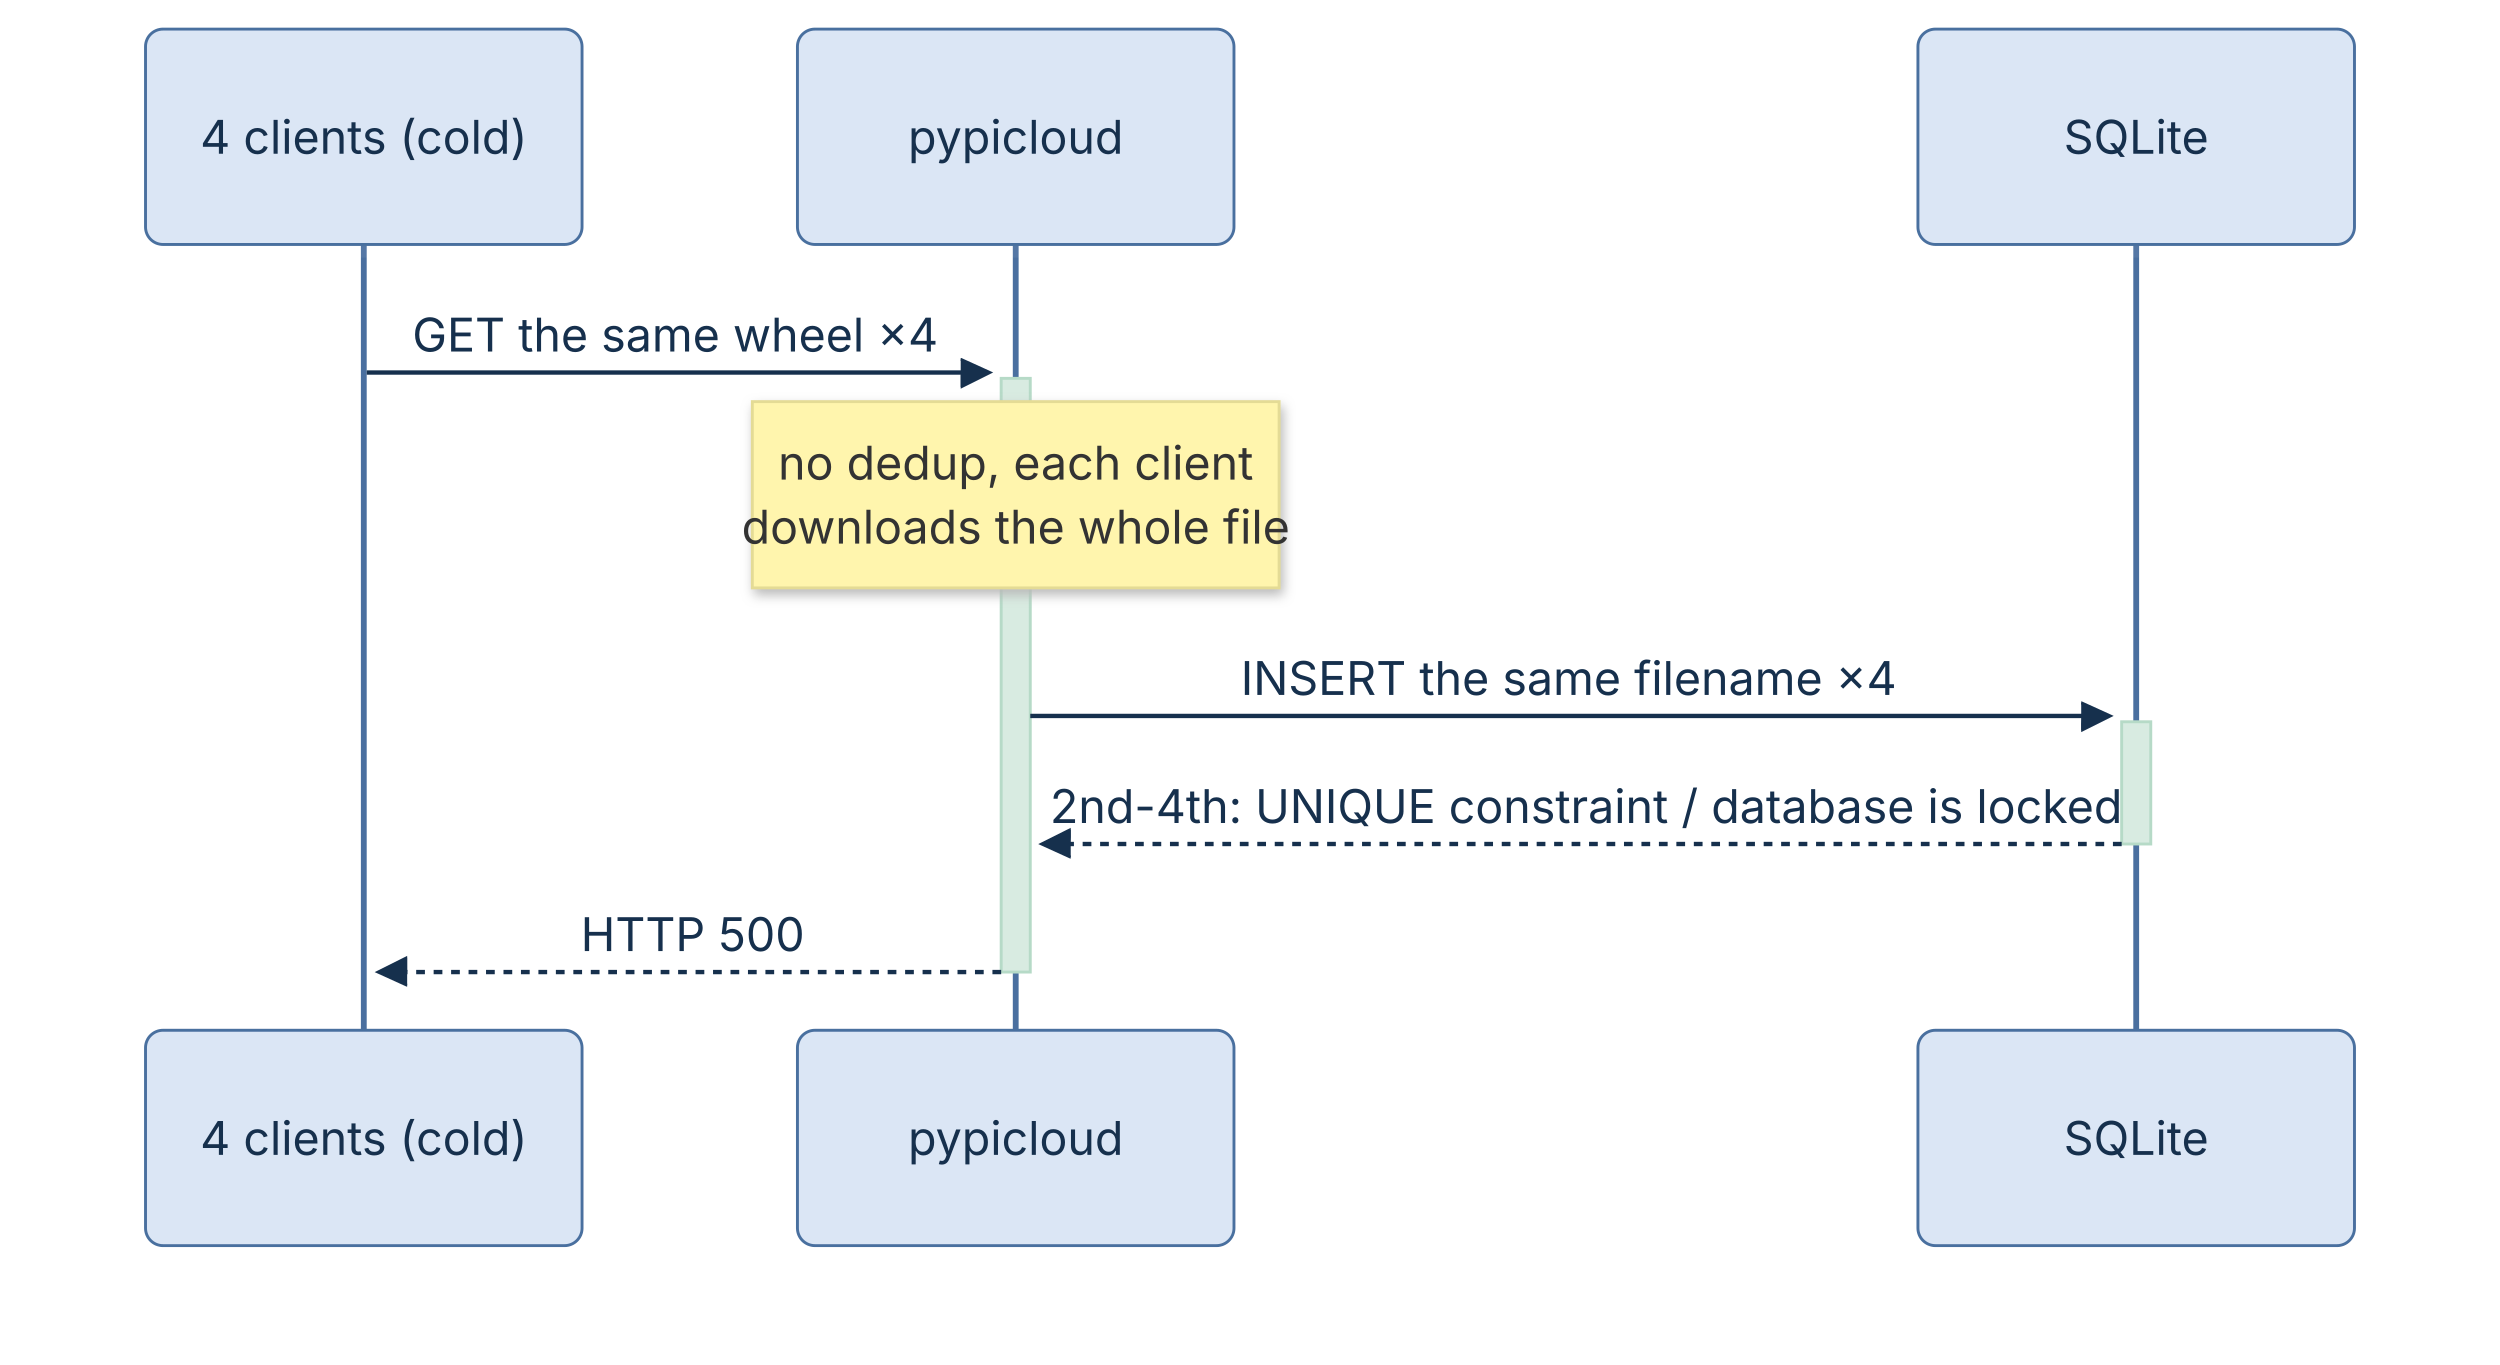
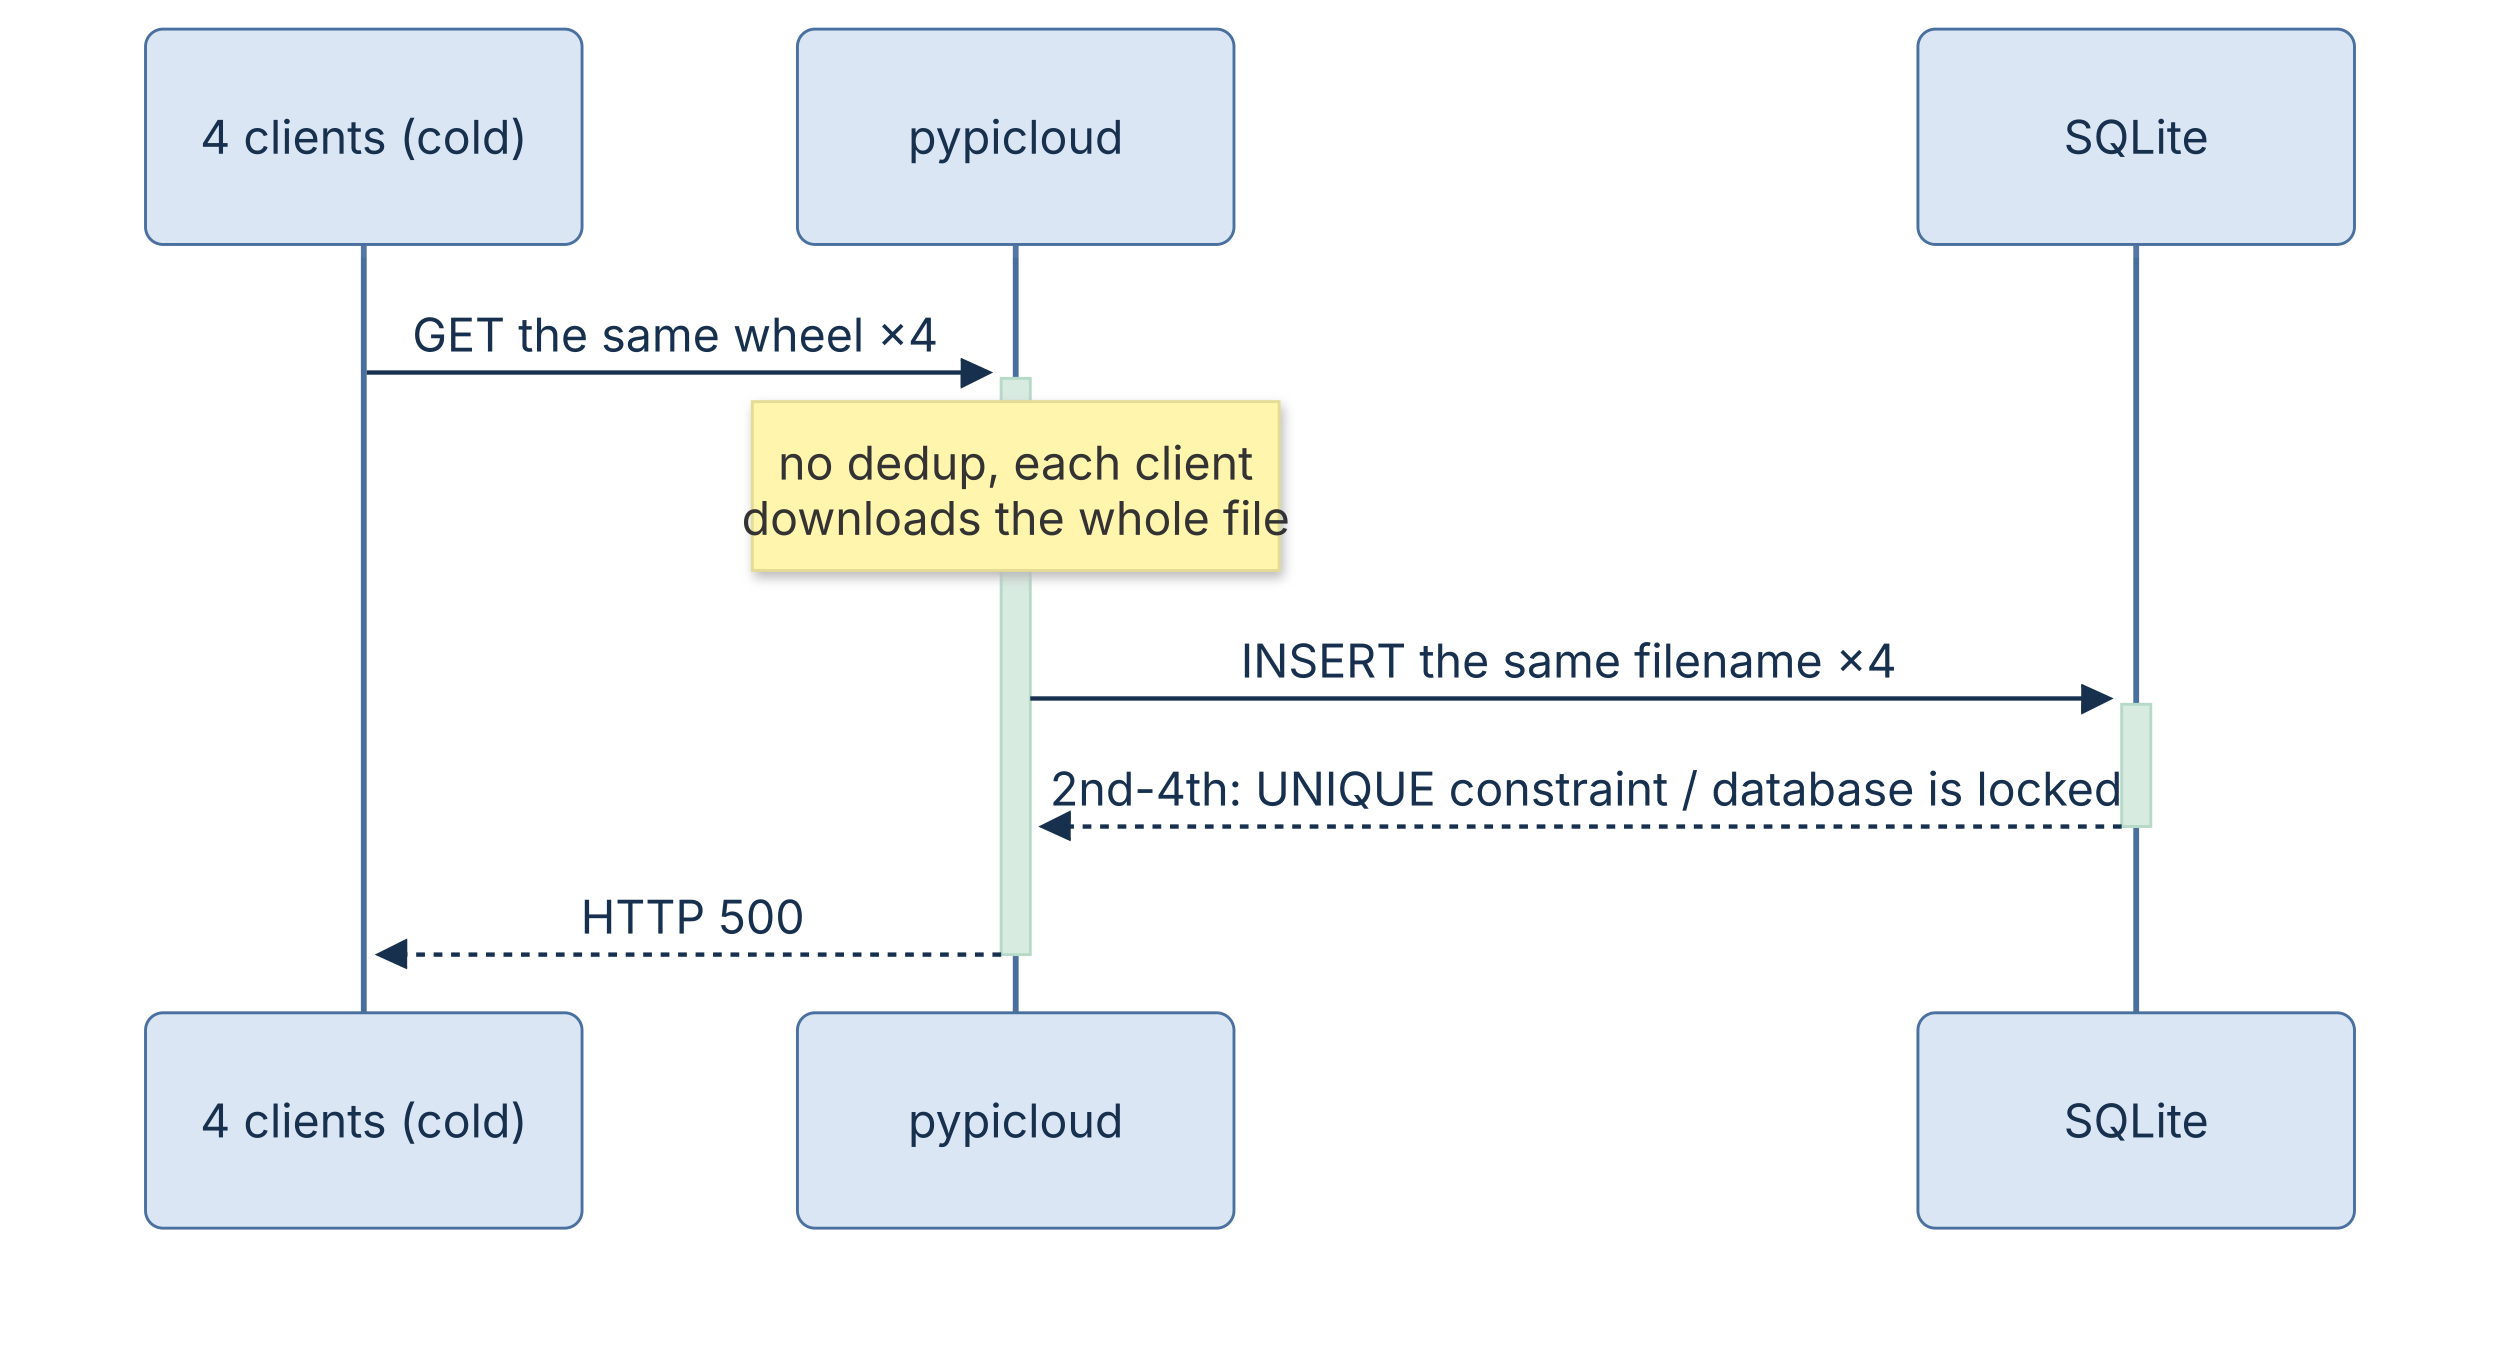
- <svg xmlns="http://www.w3.org/2000/svg" id="peryx-pypicloud-concurrency-light" width="100%" style="max-width: 859px; background-color: transparent;" viewBox="-50 -10 859 469" role="graphics-document document" aria-roledescription="sequence">
+ <svg xmlns="http://www.w3.org/2000/svg" id="peryx-pypicloud-concurrency-light" width="100%" style="max-width: 859px; background-color: transparent;" viewBox="-50 -10 859 463" role="graphics-document document" aria-roledescription="sequence">
  <g>
-     <rect x="609" y="344" fill="#eaeaea" stroke="#666" width="150" height="74" name="S" rx="6" ry="6" class="actor actor-bottom" data-look="neo" filter="url(#peryx-pypicloud-concurrency-light-drop-shadow)" />
-     <text x="684" y="381" dominant-baseline="central" alignment-baseline="central" class="actor actor-box" style="text-anchor: middle; font-size: 16px; font-weight: 400;">
+     <rect x="609" y="338" fill="#eaeaea" stroke="#666" width="150" height="74" name="S" rx="6" ry="6" class="actor actor-bottom" data-look="neo" filter="url(#peryx-pypicloud-concurrency-light-drop-shadow)" />
+     <text x="684" y="375" dominant-baseline="central" alignment-baseline="central" class="actor actor-box" style="text-anchor: middle; font-size: 16px; font-weight: 400;">
      <tspan x="684" dy="0">SQLite</tspan>
    </text>
  </g>
  <g>
-     <rect x="224" y="344" fill="#eaeaea" stroke="#666" width="150" height="74" name="P" rx="6" ry="6" class="actor actor-bottom" data-look="neo" filter="url(#peryx-pypicloud-concurrency-light-drop-shadow)" />
-     <text x="299" y="381" dominant-baseline="central" alignment-baseline="central" class="actor actor-box" style="text-anchor: middle; font-size: 16px; font-weight: 400;">
+     <rect x="224" y="338" fill="#eaeaea" stroke="#666" width="150" height="74" name="P" rx="6" ry="6" class="actor actor-bottom" data-look="neo" filter="url(#peryx-pypicloud-concurrency-light-drop-shadow)" />
+     <text x="299" y="375" dominant-baseline="central" alignment-baseline="central" class="actor actor-box" style="text-anchor: middle; font-size: 16px; font-weight: 400;">
      <tspan x="299" dy="0">pypicloud</tspan>
    </text>
  </g>
  <g>
-     <rect x="0" y="344" fill="#eaeaea" stroke="#666" width="150" height="74" name="C" rx="6" ry="6" class="actor actor-bottom" data-look="neo" filter="url(#peryx-pypicloud-concurrency-light-drop-shadow)" />
-     <text x="75" y="381" dominant-baseline="central" alignment-baseline="central" class="actor actor-box" style="text-anchor: middle; font-size: 16px; font-weight: 400;">
+     <rect x="0" y="338" fill="#eaeaea" stroke="#666" width="150" height="74" name="C" rx="6" ry="6" class="actor actor-bottom" data-look="neo" filter="url(#peryx-pypicloud-concurrency-light-drop-shadow)" />
+     <text x="75" y="375" dominant-baseline="central" alignment-baseline="central" class="actor actor-box" style="text-anchor: middle; font-size: 16px; font-weight: 400;">
      <tspan x="75" dy="0">4 clients (cold)</tspan>
    </text>
  </g>
  <g>
-     <line id="actor2" x1="684" y1="74" x2="684" y2="344" class="actor-line 200" stroke-width="0.5px" stroke="#999" name="S" data-et="life-line" data-id="S" />
+     <line id="actor2" x1="684" y1="74" x2="684" y2="338" class="actor-line 200" stroke-width="0.5px" stroke="#999" name="S" data-et="life-line" data-id="S" />
    <g id="root-2" data-look="neo" data-et="participant" data-type="participant" data-id="S">
      <rect x="609" y="0" fill="#eaeaea" stroke="#666" width="150" height="74" name="S" rx="6" ry="6" class="actor actor-top" data-look="neo" filter="url(#peryx-pypicloud-concurrency-light-drop-shadow)" />
      <text x="684" y="37" dominant-baseline="central" alignment-baseline="central" class="actor actor-box" style="text-anchor: middle; font-size: 16px; font-weight: 400;">
        <tspan x="684" dy="0">SQLite</tspan>
      </text>
    </g>
  </g>
  <g>
-     <line id="actor1" x1="299" y1="74" x2="299" y2="344" class="actor-line 200" stroke-width="0.5px" stroke="#999" name="P" data-et="life-line" data-id="P" />
+     <line id="actor1" x1="299" y1="74" x2="299" y2="338" class="actor-line 200" stroke-width="0.5px" stroke="#999" name="P" data-et="life-line" data-id="P" />
    <g id="root-1" data-look="neo" data-et="participant" data-type="participant" data-id="P">
      <rect x="224" y="0" fill="#eaeaea" stroke="#666" width="150" height="74" name="P" rx="6" ry="6" class="actor actor-top" data-look="neo" filter="url(#peryx-pypicloud-concurrency-light-drop-shadow)" />
      <text x="299" y="37" dominant-baseline="central" alignment-baseline="central" class="actor actor-box" style="text-anchor: middle; font-size: 16px; font-weight: 400;">
        <tspan x="299" dy="0">pypicloud</tspan>
      </text>
    </g>
  </g>
  <g>
-     <line id="actor0" x1="75" y1="74" x2="75" y2="344" class="actor-line 200" stroke-width="0.5px" stroke="#999" name="C" data-et="life-line" data-id="C" />
+     <line id="actor0" x1="75" y1="74" x2="75" y2="338" class="actor-line 200" stroke-width="0.5px" stroke="#999" name="C" data-et="life-line" data-id="C" />
    <g id="root-0" data-look="neo" data-et="participant" data-type="participant" data-id="C">
      <rect x="0" y="0" fill="#eaeaea" stroke="#666" width="150" height="74" name="C" rx="6" ry="6" class="actor actor-top" data-look="neo" filter="url(#peryx-pypicloud-concurrency-light-drop-shadow)" />
      <text x="75" y="37" dominant-baseline="central" alignment-baseline="central" class="actor actor-box" style="text-anchor: middle; font-size: 16px; font-weight: 400;">
        <tspan x="75" dy="0">4 clients (cold)</tspan>
      </text>
    </g>
  </g>
  <style>#peryx-pypicloud-concurrency-light{font-family:system-ui,-apple-system,sans-serif;font-size:16px;fill:#16304d;}@keyframes edge-animation-frame{from{stroke-dashoffset:0;}}@keyframes dash{to{stroke-dashoffset:0;}}#peryx-pypicloud-concurrency-light .edge-animation-slow{stroke-dasharray:9,5!important;stroke-dashoffset:900;animation:dash 50s linear infinite;stroke-linecap:round;}#peryx-pypicloud-concurrency-light .edge-animation-fast{stroke-dasharray:9,5!important;stroke-dashoffset:900;animation:dash 20s linear infinite;stroke-linecap:round;}#peryx-pypicloud-concurrency-light .error-icon{fill:#f6e2d0;}#peryx-pypicloud-concurrency-light .error-text{fill:#5a3212;stroke:#5a3212;}#peryx-pypicloud-concurrency-light .edge-thickness-normal{stroke-width:1px;}#peryx-pypicloud-concurrency-light .edge-thickness-thick{stroke-width:3.5px;}#peryx-pypicloud-concurrency-light .edge-pattern-solid{stroke-dasharray:0;}#peryx-pypicloud-concurrency-light .edge-thickness-invisible{stroke-width:0;fill:none;}#peryx-pypicloud-concurrency-light .edge-pattern-dashed{stroke-dasharray:3;}#peryx-pypicloud-concurrency-light .edge-pattern-dotted{stroke-dasharray:2;}#peryx-pypicloud-concurrency-light .marker{fill:#6b6f76;stroke:#6b6f76;}#peryx-pypicloud-concurrency-light .marker.cross{stroke:#6b6f76;}#peryx-pypicloud-concurrency-light svg{font-family:system-ui,-apple-system,sans-serif;font-size:16px;}#peryx-pypicloud-concurrency-light p{margin:0;}#peryx-pypicloud-concurrency-light .actor{stroke:#4a6f9f;fill:#dbe6f5;stroke-width:1;}#peryx-pypicloud-concurrency-light rect.actor.outer-path[data-look="neo"]{filter:drop-shadow( 1px 2px 2px rgba(185,185,185,1));}#peryx-pypicloud-concurrency-light rect.note[data-look="neo"]{stroke:hsl(52.683, 60%, 73.922%);fill:#fff5ad;filter:drop-shadow( 1px 2px 2px rgba(185,185,185,1));}#peryx-pypicloud-concurrency-light text.actor&gt;tspan{fill:#16304d;stroke:none;}#peryx-pypicloud-concurrency-light .actor-line{stroke:#4a6f9f;}#peryx-pypicloud-concurrency-light .innerArc{stroke-width:1.5;stroke-dasharray:none;}#peryx-pypicloud-concurrency-light .messageLine0{stroke-width:1.5;stroke-dasharray:none;stroke:#16304d;}#peryx-pypicloud-concurrency-light .messageLine1{stroke-width:1.5;stroke-dasharray:2,2;stroke:#16304d;}#peryx-pypicloud-concurrency-light [id$="-arrowhead"] path{fill:#16304d;stroke:#16304d;}#peryx-pypicloud-concurrency-light .sequenceNumber{fill:#949089;}#peryx-pypicloud-concurrency-light [id$="-sequencenumber"]{fill:#16304d;}#peryx-pypicloud-concurrency-light [id$="-crosshead"] path{fill:#16304d;stroke:#16304d;}#peryx-pypicloud-concurrency-light .messageText{fill:#16304d;stroke:none;}#peryx-pypicloud-concurrency-light .labelBox{stroke:#4a6f9f;fill:#dbe6f5;filter:drop-shadow( 1px 2px 2px rgba(185,185,185,1));}#peryx-pypicloud-concurrency-light .labelText,#peryx-pypicloud-concurrency-light .labelText&gt;tspan{fill:#16304d;stroke:none;}#peryx-pypicloud-concurrency-light .loopText,#peryx-pypicloud-concurrency-light .loopText&gt;tspan{fill:#16304d;stroke:none;}#peryx-pypicloud-concurrency-light .sectionTitle,#peryx-pypicloud-concurrency-light .sectionTitle&gt;tspan{fill:#16304d;stroke:none;}#peryx-pypicloud-concurrency-light .loopLine{stroke-width:2px;stroke-dasharray:2,2;stroke:#4a6f9f;fill:#4a6f9f;}#peryx-pypicloud-concurrency-light .note{stroke:hsl(52.683, 60%, 73.922%);fill:#fff5ad;}#peryx-pypicloud-concurrency-light .noteText,#peryx-pypicloud-concurrency-light .noteText&gt;tspan{fill:#333;stroke:none;}#peryx-pypicloud-concurrency-light .activation0{fill:#d8ebe1;stroke:hsl(148.421, 32.203%, 78.431%);}#peryx-pypicloud-concurrency-light .activation1{fill:#d8ebe1;stroke:hsl(148.421, 32.203%, 78.431%);}#peryx-pypicloud-concurrency-light .activation2{fill:#d8ebe1;stroke:hsl(148.421, 32.203%, 78.431%);}#peryx-pypicloud-concurrency-light .actorPopupMenu{position:absolute;}#peryx-pypicloud-concurrency-light .actorPopupMenuPanel{position:absolute;fill:#dbe6f5;box-shadow:0px 8px 16px 0px rgba(0,0,0,0.2);filter:drop-shadow(3px 5px 2px rgb(0 0 0 / 0.4));}#peryx-pypicloud-concurrency-light .actor-man circle,#peryx-pypicloud-concurrency-light line{fill:#dbe6f5;stroke-width:2px;}#peryx-pypicloud-concurrency-light g rect.rect{filter:drop-shadow( 1px 2px 2px rgba(185,185,185,1));stroke:#4a6f9f;}#peryx-pypicloud-concurrency-light .node .neo-node{stroke:#4a6f9f;}#peryx-pypicloud-concurrency-light [data-look="neo"].node rect,#peryx-pypicloud-concurrency-light [data-look="neo"].cluster rect,#peryx-pypicloud-concurrency-light [data-look="neo"].node polygon{stroke:url(#peryx-pypicloud-concurrency-light-gradient);filter:drop-shadow( 1px 2px 2px rgba(185,185,185,1));}#peryx-pypicloud-concurrency-light [data-look="neo"].swimlane.cluster rect{filter:none;}#peryx-pypicloud-concurrency-light [data-look="neo"].node path{stroke:url(#peryx-pypicloud-concurrency-light-gradient);stroke-width:1px;}#peryx-pypicloud-concurrency-light [data-look="neo"].node .outer-path{filter:drop-shadow( 1px 2px 2px rgba(185,185,185,1));}#peryx-pypicloud-concurrency-light [data-look="neo"].node .neo-line path{stroke:#4a6f9f;filter:none;}#peryx-pypicloud-concurrency-light [data-look="neo"].node circle{stroke:url(#peryx-pypicloud-concurrency-light-gradient);filter:drop-shadow( 1px 2px 2px rgba(185,185,185,1));}#peryx-pypicloud-concurrency-light [data-look="neo"].node circle .state-start{fill:#000000;}#peryx-pypicloud-concurrency-light [data-look="neo"].icon-shape .icon{fill:url(#peryx-pypicloud-concurrency-light-gradient);filter:drop-shadow( 1px 2px 2px rgba(185,185,185,1));}#peryx-pypicloud-concurrency-light [data-look="neo"].icon-shape .icon-neo path{stroke:url(#peryx-pypicloud-concurrency-light-gradient);filter:drop-shadow( 1px 2px 2px rgba(185,185,185,1));}#peryx-pypicloud-concurrency-light .accent&gt;*{fill:rgb(219, 230, 245)!important;stroke:rgb(74, 111, 159)!important;color:rgb(22, 48, 77)!important;}#peryx-pypicloud-concurrency-light .good&gt;*{fill:rgb(216, 235, 225)!important;stroke:rgb(63, 132, 103)!important;color:rgb(20, 64, 47)!important;}#peryx-pypicloud-concurrency-light .warn&gt;*{fill:rgb(246, 226, 208)!important;stroke:rgb(176, 111, 54)!important;color:rgb(90, 50, 18)!important;}#peryx-pypicloud-concurrency-light :root{--mermaid-font-family:"trebuchet ms",verdana,arial,sans-serif;}</style>
  <g />
  <defs>
    <symbol id="peryx-pypicloud-concurrency-light-computer" width="24" height="24">
      <path transform="scale(.5)" d="M2 2v13h20v-13h-20zm18 11h-16v-9h16v9zm-10.228 6l.466-1h3.524l.467 1h-4.457zm14.228 3h-24l2-6h2.104l-1.33 4h18.45l-1.297-4h2.073l2 6zm-5-10h-14v-7h14v7z" />
    </symbol>
  </defs>
  <defs>
    <symbol id="peryx-pypicloud-concurrency-light-database" fill-rule="evenodd" clip-rule="evenodd">
      <path transform="scale(.5)" d="M12.258.001l.256.004.255.005.253.008.251.01.249.012.247.015.246.016.242.019.241.02.239.023.236.024.233.027.231.028.229.031.225.032.223.034.22.036.217.038.214.04.211.041.208.043.205.045.201.046.198.048.194.05.191.051.187.053.183.054.18.056.175.057.172.059.168.06.163.061.16.063.155.064.15.066.074.033.073.033.071.034.07.034.069.035.068.035.067.035.066.035.064.036.064.036.062.036.06.036.06.037.058.037.058.037.055.038.055.038.053.038.052.038.051.039.05.039.048.039.047.039.045.04.044.04.043.04.041.04.04.041.039.041.037.041.036.041.034.041.033.042.032.042.03.042.029.042.027.042.026.043.024.043.023.043.021.043.02.043.018.044.017.043.015.044.013.044.012.044.011.045.009.044.007.045.006.045.004.045.002.045.001.045v17l-.001.045-.002.045-.004.045-.006.045-.007.045-.009.044-.011.045-.012.044-.013.044-.015.044-.017.043-.018.044-.02.043-.021.043-.023.043-.024.043-.026.043-.027.042-.029.042-.03.042-.032.042-.033.042-.034.041-.036.041-.037.041-.039.041-.04.041-.041.04-.043.04-.044.04-.045.04-.047.039-.048.039-.05.039-.051.039-.052.038-.053.038-.055.038-.055.038-.058.037-.058.037-.06.037-.06.036-.062.036-.064.036-.064.036-.066.035-.067.035-.068.035-.069.035-.07.034-.071.034-.073.033-.074.033-.15.066-.155.064-.16.063-.163.061-.168.06-.172.059-.175.057-.18.056-.183.054-.187.053-.191.051-.194.05-.198.048-.201.046-.205.045-.208.043-.211.041-.214.04-.217.038-.22.036-.223.034-.225.032-.229.031-.231.028-.233.027-.236.024-.239.023-.241.02-.242.019-.246.016-.247.015-.249.012-.251.01-.253.008-.255.005-.256.004-.258.001-.258-.001-.256-.004-.255-.005-.253-.008-.251-.01-.249-.012-.247-.015-.245-.016-.243-.019-.241-.02-.238-.023-.236-.024-.234-.027-.231-.028-.228-.031-.226-.032-.223-.034-.22-.036-.217-.038-.214-.04-.211-.041-.208-.043-.204-.045-.201-.046-.198-.048-.195-.05-.19-.051-.187-.053-.184-.054-.179-.056-.176-.057-.172-.059-.167-.06-.164-.061-.159-.063-.155-.064-.151-.066-.074-.033-.072-.033-.072-.034-.07-.034-.069-.035-.068-.035-.067-.035-.066-.035-.064-.036-.063-.036-.062-.036-.061-.036-.06-.037-.058-.037-.057-.037-.056-.038-.055-.038-.053-.038-.052-.038-.051-.039-.049-.039-.049-.039-.046-.039-.046-.04-.044-.04-.043-.04-.041-.04-.04-.041-.039-.041-.037-.041-.036-.041-.034-.041-.033-.042-.032-.042-.03-.042-.029-.042-.027-.042-.026-.043-.024-.043-.023-.043-.021-.043-.02-.043-.018-.044-.017-.043-.015-.044-.013-.044-.012-.044-.011-.045-.009-.044-.007-.045-.006-.045-.004-.045-.002-.045-.001-.045v-17l.001-.045.002-.045.004-.045.006-.045.007-.045.009-.044.011-.045.012-.044.013-.044.015-.044.017-.043.018-.044.02-.043.021-.043.023-.043.024-.043.026-.043.027-.042.029-.042.03-.042.032-.042.033-.042.034-.041.036-.041.037-.041.039-.041.04-.041.041-.04.043-.04.044-.04.046-.04.046-.039.049-.039.049-.039.051-.039.052-.038.053-.038.055-.038.056-.038.057-.037.058-.037.06-.037.061-.036.062-.036.063-.036.064-.036.066-.035.067-.035.068-.035.069-.035.07-.034.072-.034.072-.033.074-.033.151-.066.155-.064.159-.063.164-.061.167-.06.172-.059.176-.057.179-.056.184-.054.187-.053.19-.051.195-.05.198-.048.201-.046.204-.045.208-.043.211-.041.214-.04.217-.038.22-.036.223-.034.226-.032.228-.031.231-.028.234-.027.236-.024.238-.023.241-.02.243-.019.245-.016.247-.015.249-.012.251-.01.253-.008.255-.005.256-.004.258-.001.258.001zm-9.258 20.499v.01l.001.021.003.021.004.022.005.021.006.022.007.022.009.023.01.022.011.023.012.023.013.023.015.023.016.024.017.023.018.024.019.024.021.024.022.025.023.024.024.025.052.049.056.05.061.051.066.051.07.051.075.051.079.052.084.052.088.052.092.052.097.052.102.051.105.052.11.052.114.051.119.051.123.051.127.05.131.05.135.05.139.048.144.049.147.047.152.047.155.047.16.045.163.045.167.043.171.043.176.041.178.041.183.039.187.039.19.037.194.035.197.035.202.033.204.031.209.03.212.029.216.027.219.025.222.024.226.021.23.02.233.018.236.016.24.015.243.012.246.01.249.008.253.005.256.004.259.001.26-.001.257-.004.254-.005.25-.008.247-.011.244-.012.241-.014.237-.016.233-.018.231-.021.226-.021.224-.024.22-.026.216-.027.212-.028.21-.031.205-.031.202-.034.198-.034.194-.036.191-.037.187-.039.183-.04.179-.04.175-.042.172-.043.168-.044.163-.045.16-.046.155-.046.152-.047.148-.048.143-.049.139-.049.136-.05.131-.05.126-.05.123-.051.118-.052.114-.051.11-.052.106-.052.101-.052.096-.052.092-.052.088-.053.083-.051.079-.052.074-.052.07-.051.065-.051.06-.051.056-.05.051-.05.023-.024.023-.025.021-.024.02-.024.019-.024.018-.024.017-.024.015-.023.014-.024.013-.023.012-.023.01-.023.01-.022.008-.022.006-.022.006-.022.004-.022.004-.021.001-.021.001-.021v-4.127l-.077.055-.08.053-.083.054-.085.053-.087.052-.09.052-.093.051-.095.05-.097.05-.1.049-.102.049-.105.048-.106.047-.109.047-.111.046-.114.045-.115.045-.118.044-.12.043-.122.042-.124.042-.126.041-.128.04-.13.04-.132.038-.134.038-.135.037-.138.037-.139.035-.142.035-.143.034-.144.033-.147.032-.148.031-.15.03-.151.03-.153.029-.154.027-.156.027-.158.026-.159.025-.161.024-.162.023-.163.022-.165.021-.166.02-.167.019-.169.018-.169.017-.171.016-.173.015-.173.014-.175.013-.175.012-.177.011-.178.01-.179.008-.179.008-.181.006-.182.005-.182.004-.184.003-.184.002h-.37l-.184-.002-.184-.003-.182-.004-.182-.005-.181-.006-.179-.008-.179-.008-.178-.01-.176-.011-.176-.012-.175-.013-.173-.014-.172-.015-.171-.016-.17-.017-.169-.018-.167-.019-.166-.02-.165-.021-.163-.022-.162-.023-.161-.024-.159-.025-.157-.026-.156-.027-.155-.027-.153-.029-.151-.03-.15-.03-.148-.031-.146-.032-.145-.033-.143-.034-.141-.035-.14-.035-.137-.037-.136-.037-.134-.038-.132-.038-.13-.04-.128-.04-.126-.041-.124-.042-.122-.042-.12-.044-.117-.043-.116-.045-.113-.045-.112-.046-.109-.047-.106-.047-.105-.048-.102-.049-.1-.049-.097-.05-.095-.05-.093-.052-.09-.051-.087-.052-.085-.053-.083-.054-.08-.054-.077-.054v4.127zm0-5.654v.011l.001.021.003.021.004.021.005.022.006.022.007.022.009.022.01.022.011.023.012.023.013.023.015.024.016.023.017.024.018.024.019.024.021.024.022.024.023.025.024.024.052.05.056.05.061.05.066.051.07.051.075.052.079.051.084.052.088.052.092.052.097.052.102.052.105.052.11.051.114.051.119.052.123.05.127.051.131.05.135.049.139.049.144.048.147.048.152.047.155.046.16.045.163.045.167.044.171.042.176.042.178.04.183.04.187.038.19.037.194.036.197.034.202.033.204.032.209.03.212.028.216.027.219.025.222.024.226.022.23.02.233.018.236.016.24.014.243.012.246.01.249.008.253.006.256.003.259.001.26-.001.257-.003.254-.006.25-.008.247-.01.244-.012.241-.015.237-.016.233-.018.231-.02.226-.022.224-.024.22-.025.216-.027.212-.029.21-.03.205-.032.202-.033.198-.035.194-.036.191-.037.187-.039.183-.039.179-.041.175-.042.172-.043.168-.044.163-.045.16-.045.155-.047.152-.047.148-.048.143-.048.139-.05.136-.049.131-.05.126-.051.123-.051.118-.051.114-.052.11-.052.106-.052.101-.052.096-.052.092-.052.088-.052.083-.052.079-.052.074-.051.07-.052.065-.051.06-.05.056-.051.051-.049.023-.025.023-.024.021-.025.02-.024.019-.024.018-.024.017-.024.015-.023.014-.023.013-.024.012-.022.01-.023.01-.023.008-.022.006-.022.006-.022.004-.021.004-.022.001-.021.001-.021v-4.139l-.077.054-.08.054-.083.054-.085.052-.087.053-.09.051-.093.051-.095.051-.097.05-.1.049-.102.049-.105.048-.106.047-.109.047-.111.046-.114.045-.115.044-.118.044-.12.044-.122.042-.124.042-.126.041-.128.04-.13.039-.132.039-.134.038-.135.037-.138.036-.139.036-.142.035-.143.033-.144.033-.147.033-.148.031-.15.03-.151.03-.153.028-.154.028-.156.027-.158.026-.159.025-.161.024-.162.023-.163.022-.165.021-.166.02-.167.019-.169.018-.169.017-.171.016-.173.015-.173.014-.175.013-.175.012-.177.011-.178.009-.179.009-.179.007-.181.007-.182.005-.182.004-.184.003-.184.002h-.37l-.184-.002-.184-.003-.182-.004-.182-.005-.181-.007-.179-.007-.179-.009-.178-.009-.176-.011-.176-.012-.175-.013-.173-.014-.172-.015-.171-.016-.17-.017-.169-.018-.167-.019-.166-.02-.165-.021-.163-.022-.162-.023-.161-.024-.159-.025-.157-.026-.156-.027-.155-.028-.153-.028-.151-.03-.15-.03-.148-.031-.146-.033-.145-.033-.143-.033-.141-.035-.14-.036-.137-.036-.136-.037-.134-.038-.132-.039-.13-.039-.128-.04-.126-.041-.124-.042-.122-.043-.12-.043-.117-.044-.116-.044-.113-.046-.112-.046-.109-.046-.106-.047-.105-.048-.102-.049-.1-.049-.097-.05-.095-.051-.093-.051-.09-.051-.087-.053-.085-.052-.083-.054-.08-.054-.077-.054v4.139zm0-5.666v.011l.001.02.003.022.004.021.005.022.006.021.007.022.009.023.01.022.011.023.012.023.013.023.015.023.016.024.017.024.018.023.019.024.021.025.022.024.023.024.024.025.052.05.056.05.061.05.066.051.07.051.075.052.079.051.084.052.088.052.092.052.097.052.102.052.105.051.11.052.114.051.119.051.123.051.127.05.131.05.135.05.139.049.144.048.147.048.152.047.155.046.16.045.163.045.167.043.171.043.176.042.178.04.183.04.187.038.19.037.194.036.197.034.202.033.204.032.209.03.212.028.216.027.219.025.222.024.226.021.23.02.233.018.236.017.24.014.243.012.246.01.249.008.253.006.256.003.259.001.26-.001.257-.003.254-.006.25-.008.247-.01.244-.013.241-.014.237-.016.233-.018.231-.02.226-.022.224-.024.22-.025.216-.027.212-.029.21-.03.205-.032.202-.033.198-.035.194-.036.191-.037.187-.039.183-.039.179-.041.175-.042.172-.043.168-.044.163-.045.16-.045.155-.047.152-.047.148-.048.143-.049.139-.049.136-.049.131-.051.126-.05.123-.051.118-.052.114-.051.11-.052.106-.052.101-.052.096-.052.092-.052.088-.052.083-.052.079-.052.074-.052.07-.051.065-.051.06-.051.056-.05.051-.049.023-.025.023-.025.021-.024.02-.024.019-.024.018-.024.017-.024.015-.023.014-.024.013-.023.012-.023.01-.022.01-.023.008-.022.006-.022.006-.022.004-.022.004-.021.001-.021.001-.021v-4.153l-.077.054-.08.054-.083.053-.085.053-.087.053-.09.051-.093.051-.095.051-.097.05-.1.049-.102.048-.105.048-.106.048-.109.046-.111.046-.114.046-.115.044-.118.044-.12.043-.122.043-.124.042-.126.041-.128.04-.13.039-.132.039-.134.038-.135.037-.138.036-.139.036-.142.034-.143.034-.144.033-.147.032-.148.032-.15.03-.151.03-.153.028-.154.028-.156.027-.158.026-.159.024-.161.024-.162.023-.163.023-.165.021-.166.02-.167.019-.169.018-.169.017-.171.016-.173.015-.173.014-.175.013-.175.012-.177.01-.178.01-.179.009-.179.007-.181.006-.182.006-.182.004-.184.003-.184.001-.185.001-.185-.001-.184-.001-.184-.003-.182-.004-.182-.006-.181-.006-.179-.007-.179-.009-.178-.01-.176-.01-.176-.012-.175-.013-.173-.014-.172-.015-.171-.016-.17-.017-.169-.018-.167-.019-.166-.02-.165-.021-.163-.023-.162-.023-.161-.024-.159-.024-.157-.026-.156-.027-.155-.028-.153-.028-.151-.03-.15-.03-.148-.032-.146-.032-.145-.033-.143-.034-.141-.034-.14-.036-.137-.036-.136-.037-.134-.038-.132-.039-.13-.039-.128-.041-.126-.041-.124-.041-.122-.043-.12-.043-.117-.044-.116-.044-.113-.046-.112-.046-.109-.046-.106-.048-.105-.048-.102-.048-.1-.05-.097-.049-.095-.051-.093-.051-.09-.052-.087-.052-.085-.053-.083-.053-.08-.054-.077-.054v4.153zm8.74-8.179l-.257.004-.254.005-.25.008-.247.011-.244.012-.241.014-.237.016-.233.018-.231.021-.226.022-.224.023-.22.026-.216.027-.212.028-.21.031-.205.032-.202.033-.198.034-.194.036-.191.038-.187.038-.183.04-.179.041-.175.042-.172.043-.168.043-.163.045-.16.046-.155.046-.152.048-.148.048-.143.048-.139.049-.136.05-.131.05-.126.051-.123.051-.118.051-.114.052-.11.052-.106.052-.101.052-.096.052-.092.052-.088.052-.083.052-.079.052-.074.051-.07.052-.065.051-.06.05-.056.05-.051.05-.023.025-.023.024-.021.024-.02.025-.019.024-.018.024-.017.023-.015.024-.014.023-.013.023-.012.023-.01.023-.01.022-.008.022-.006.023-.006.021-.004.022-.004.021-.001.021-.001.021.001.021.001.021.004.021.004.022.006.021.006.023.008.022.01.022.01.023.012.023.013.023.014.023.015.024.017.023.018.024.019.024.02.025.021.024.023.024.023.025.051.05.056.05.06.05.065.051.07.052.074.051.079.052.083.052.088.052.092.052.096.052.101.052.106.052.11.052.114.052.118.051.123.051.126.051.131.05.136.05.139.049.143.048.148.048.152.048.155.046.16.046.163.045.168.043.172.043.175.042.179.041.183.04.187.038.191.038.194.036.198.034.202.033.205.032.21.031.212.028.216.027.22.026.224.023.226.022.231.021.233.018.237.016.241.014.244.012.247.011.25.008.254.005.257.004.26.001.26-.001.257-.004.254-.005.25-.008.247-.011.244-.012.241-.014.237-.016.233-.018.231-.021.226-.022.224-.023.22-.026.216-.027.212-.028.21-.031.205-.032.202-.033.198-.034.194-.036.191-.038.187-.038.183-.04.179-.041.175-.042.172-.043.168-.043.163-.045.16-.046.155-.046.152-.048.148-.048.143-.048.139-.049.136-.05.131-.05.126-.051.123-.051.118-.051.114-.052.11-.052.106-.052.101-.052.096-.052.092-.052.088-.052.083-.052.079-.052.074-.051.07-.052.065-.051.06-.05.056-.05.051-.05.023-.025.023-.024.021-.024.02-.025.019-.024.018-.024.017-.023.015-.024.014-.023.013-.023.012-.023.01-.023.01-.022.008-.022.006-.023.006-.021.004-.022.004-.021.001-.021.001-.021-.001-.021-.001-.021-.004-.021-.004-.022-.006-.021-.006-.023-.008-.022-.01-.022-.01-.023-.012-.023-.013-.023-.014-.023-.015-.024-.017-.023-.018-.024-.019-.024-.02-.025-.021-.024-.023-.024-.023-.025-.051-.05-.056-.05-.06-.05-.065-.051-.07-.052-.074-.051-.079-.052-.083-.052-.088-.052-.092-.052-.096-.052-.101-.052-.106-.052-.11-.052-.114-.052-.118-.051-.123-.051-.126-.051-.131-.05-.136-.05-.139-.049-.143-.048-.148-.048-.152-.048-.155-.046-.16-.046-.163-.045-.168-.043-.172-.043-.175-.042-.179-.041-.183-.04-.187-.038-.191-.038-.194-.036-.198-.034-.202-.033-.205-.032-.21-.031-.212-.028-.216-.027-.22-.026-.224-.023-.226-.022-.231-.021-.233-.018-.237-.016-.241-.014-.244-.012-.247-.011-.25-.008-.254-.005-.257-.004-.26-.001-.26.001z" />
    </symbol>
  </defs>
  <defs>
    <symbol id="peryx-pypicloud-concurrency-light-clock" width="24" height="24">
      <path transform="scale(.5)" d="M12 2c5.514 0 10 4.486 10 10s-4.486 10-10 10-10-4.486-10-10 4.486-10 10-10zm0-2c-6.627 0-12 5.373-12 12s5.373 12 12 12 12-5.373 12-12-5.373-12-12-12zm5.848 12.459c.202.038.202.333.001.372-1.907.361-6.045 1.111-6.547 1.111-.719 0-1.301-.582-1.301-1.301 0-.512.77-5.447 1.125-7.445.034-.192.312-.181.343.014l.985 6.238 5.394 1.011z" />
    </symbol>
  </defs>
  <defs>
    <marker id="peryx-pypicloud-concurrency-light-arrowhead" refX="7.9" refY="5" markerUnits="userSpaceOnUse" markerWidth="12" markerHeight="12" orient="auto-start-reverse">
      <path d="M -1 0 L 10 5 L 0 10 z" />
    </marker>
  </defs>
  <defs>
    <marker id="peryx-pypicloud-concurrency-light-crosshead" markerWidth="15" markerHeight="8" orient="auto" refX="4" refY="4.5">
      <path fill="none" stroke="#000000" stroke-width="1pt" d="M 1,2 L 6,7 M 6,2 L 1,7" style="stroke-dasharray: 0, 0;" />
    </marker>
  </defs>
  <defs>
    <marker id="peryx-pypicloud-concurrency-light-filled-head" refX="15.5" refY="7" markerWidth="20" markerHeight="28" orient="auto">
      <path d="M 18,7 L9,13 L14,7 L9,1 Z" />
    </marker>
  </defs>
  <defs>
    <marker id="peryx-pypicloud-concurrency-light-sequencenumber" refX="15" refY="15" markerWidth="60" markerHeight="40" orient="auto">
      <circle cx="15" cy="15" r="6" />
    </marker>
  </defs>
  <defs>
    <marker id="peryx-pypicloud-concurrency-light-solidTopArrowHead" refX="7.9" refY="7.25" markerUnits="userSpaceOnUse" markerWidth="12" markerHeight="12" orient="auto-start-reverse">
      <path d="M 0 0 L 10 8 L 0 8 z" />
    </marker>
  </defs>
  <defs>
    <marker id="peryx-pypicloud-concurrency-light-solidBottomArrowHead" refX="7.9" refY="0.75" markerUnits="userSpaceOnUse" markerWidth="12" markerHeight="12" orient="auto-start-reverse">
      <path d="M 0 0 L 10 0 L 0 8 z" />
    </marker>
  </defs>
  <defs>
    <marker id="peryx-pypicloud-concurrency-light-stickTopArrowHead" refX="7.5" refY="7" markerUnits="userSpaceOnUse" markerWidth="12" markerHeight="12" orient="auto-start-reverse">
      <path d="M 0 0 L 7 7" stroke="black" stroke-width="1.5" fill="none" />
    </marker>
  </defs>
  <defs>
    <marker id="peryx-pypicloud-concurrency-light-stickBottomArrowHead" refX="7.5" refY="0" markerUnits="userSpaceOnUse" markerWidth="12" markerHeight="12" orient="auto-start-reverse">
      <path d="M 0 7 L 7 0" stroke="black" stroke-width="1.5" fill="none" />
    </marker>
  </defs>
  <defs>
    <filter id="peryx-pypicloud-concurrency-light-drop-shadow" height="130%" width="130%">
      <feDropShadow dx="4" dy="4" stdDeviation="0" flood-opacity="0.06" flood-color="#FFFFFF" />
    </filter>
  </defs>
  <g>
-     <rect x="294" y="120" fill="#EDF2AE" stroke="#666" width="10" height="204" class="activation0" data-look="neo" />
+     <rect x="294" y="120" fill="#EDF2AE" stroke="#666" width="10" height="198" class="activation0" data-look="neo" />
  </g>
  <g data-et="note" data-id="i2">
-     <rect x="208.5" y="128" fill="#EDF2AE" stroke="#666" width="181" height="64" class="note" data-look="neo" />
+     <rect x="208.5" y="128" fill="#EDF2AE" stroke="#666" width="181" height="58" class="note" data-look="neo" />
    <text x="299" y="133" text-anchor="middle" dominant-baseline="middle" alignment-baseline="middle" class="noteText" dy="1em" style="font-size: 16px; font-weight: 400;">
      <tspan x="299">no dedup, each client</tspan>
    </text>
-     <text x="299" y="155" text-anchor="middle" dominant-baseline="middle" alignment-baseline="middle" class="noteText" dy="1em" style="font-size: 16px; font-weight: 400;">
+     <text x="299" y="152" text-anchor="middle" dominant-baseline="middle" alignment-baseline="middle" class="noteText" dy="1em" style="font-size: 16px; font-weight: 400;">
      <tspan x="299">downloads the whole file</tspan>
    </text>
  </g>
  <g>
-     <rect x="679" y="238" fill="#EDF2AE" stroke="#666" width="10" height="42" class="activation0" data-look="neo" />
+     <rect x="679" y="232" fill="#EDF2AE" stroke="#666" width="10" height="42" class="activation0" data-look="neo" />
  </g>
  <text x="182" y="89" text-anchor="middle" dominant-baseline="middle" alignment-baseline="middle" class="messageText" dy="1em" style="font-size: 16px; font-weight: 400;">GET the same wheel ×4</text>
  <line x1="76" y1="118" x2="288" y2="118" class="messageLine0" data-et="message" data-id="i0" data-from="C" data-to="P" stroke-width="2" stroke="none" marker-end="url(#peryx-pypicloud-concurrency-light-arrowhead)" style="fill: none;" />
-   <text x="489" y="207" text-anchor="middle" dominant-baseline="middle" alignment-baseline="middle" class="messageText" dy="1em" style="font-size: 16px; font-weight: 400;">INSERT the same filename ×4</text>
-   <line x1="304" y1="236" x2="673" y2="236" class="messageLine0" data-et="message" data-id="i3" data-from="P" data-to="S" stroke-width="2" stroke="none" marker-end="url(#peryx-pypicloud-concurrency-light-arrowhead)" style="fill: none;" />
-   <text x="495" y="251" text-anchor="middle" dominant-baseline="middle" alignment-baseline="middle" class="messageText" dy="1em" style="font-size: 16px; font-weight: 400;">2nd-4th: UNIQUE constraint / database is locked</text>
-   <line x1="679" y1="280" x2="310" y2="280" class="messageLine1" data-et="message" data-id="i5" data-from="S" data-to="P" stroke-width="2" stroke="none" marker-end="url(#peryx-pypicloud-concurrency-light-arrowhead)" style="stroke-dasharray: 3, 3; fill: none;" />
-   <text x="188" y="295" text-anchor="middle" dominant-baseline="middle" alignment-baseline="middle" class="messageText" dy="1em" style="font-size: 16px; font-weight: 400;">HTTP 500</text>
-   <line x1="294" y1="324" x2="82" y2="324" class="messageLine1" data-et="message" data-id="i7" data-from="P" data-to="C" stroke-width="2" stroke="none" marker-end="url(#peryx-pypicloud-concurrency-light-arrowhead)" style="stroke-dasharray: 3, 3; fill: none;" />
+   <text x="489" y="201" text-anchor="middle" dominant-baseline="middle" alignment-baseline="middle" class="messageText" dy="1em" style="font-size: 16px; font-weight: 400;">INSERT the same filename ×4</text>
+   <line x1="304" y1="230" x2="673" y2="230" class="messageLine0" data-et="message" data-id="i3" data-from="P" data-to="S" stroke-width="2" stroke="none" marker-end="url(#peryx-pypicloud-concurrency-light-arrowhead)" style="fill: none;" />
+   <text x="495" y="245" text-anchor="middle" dominant-baseline="middle" alignment-baseline="middle" class="messageText" dy="1em" style="font-size: 16px; font-weight: 400;">2nd-4th: UNIQUE constraint / database is locked</text>
+   <line x1="679" y1="274" x2="310" y2="274" class="messageLine1" data-et="message" data-id="i5" data-from="S" data-to="P" stroke-width="2" stroke="none" marker-end="url(#peryx-pypicloud-concurrency-light-arrowhead)" style="stroke-dasharray: 3, 3; fill: none;" />
+   <text x="188" y="289" text-anchor="middle" dominant-baseline="middle" alignment-baseline="middle" class="messageText" dy="1em" style="font-size: 16px; font-weight: 400;">HTTP 500</text>
+   <line x1="294" y1="318" x2="82" y2="318" class="messageLine1" data-et="message" data-id="i7" data-from="P" data-to="C" stroke-width="2" stroke="none" marker-end="url(#peryx-pypicloud-concurrency-light-arrowhead)" style="stroke-dasharray: 3, 3; fill: none;" />
</svg>
